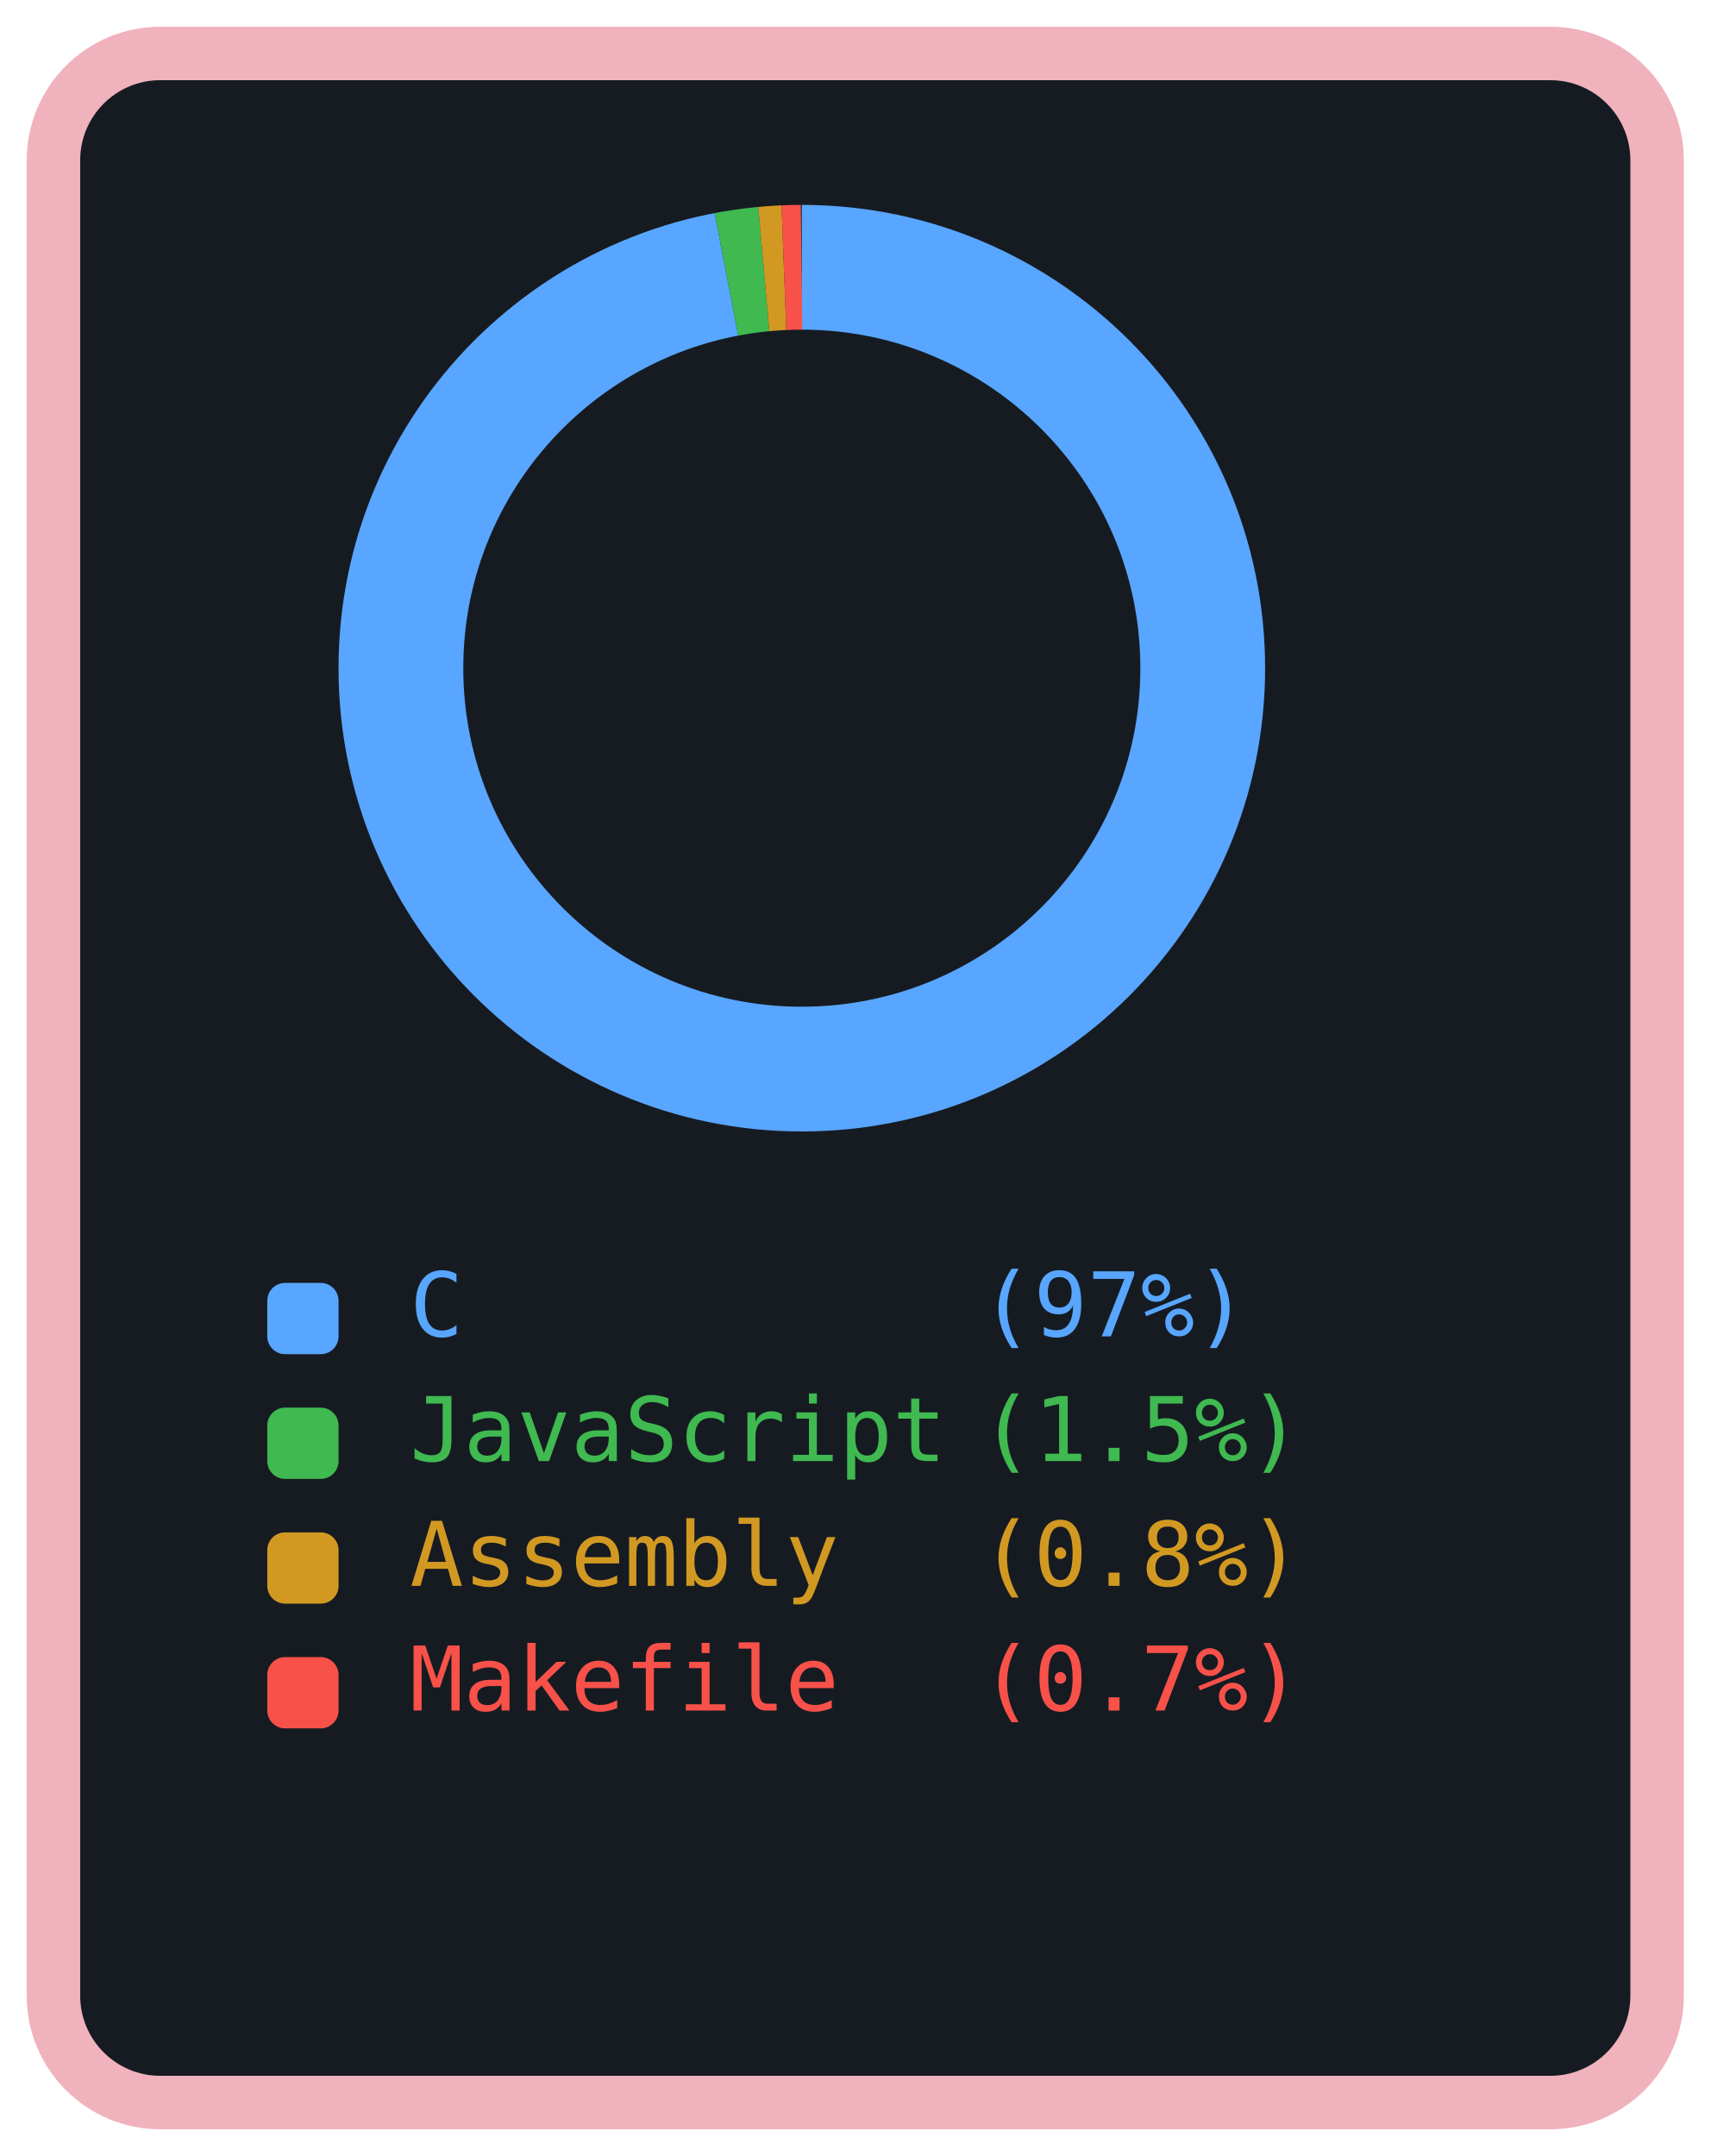
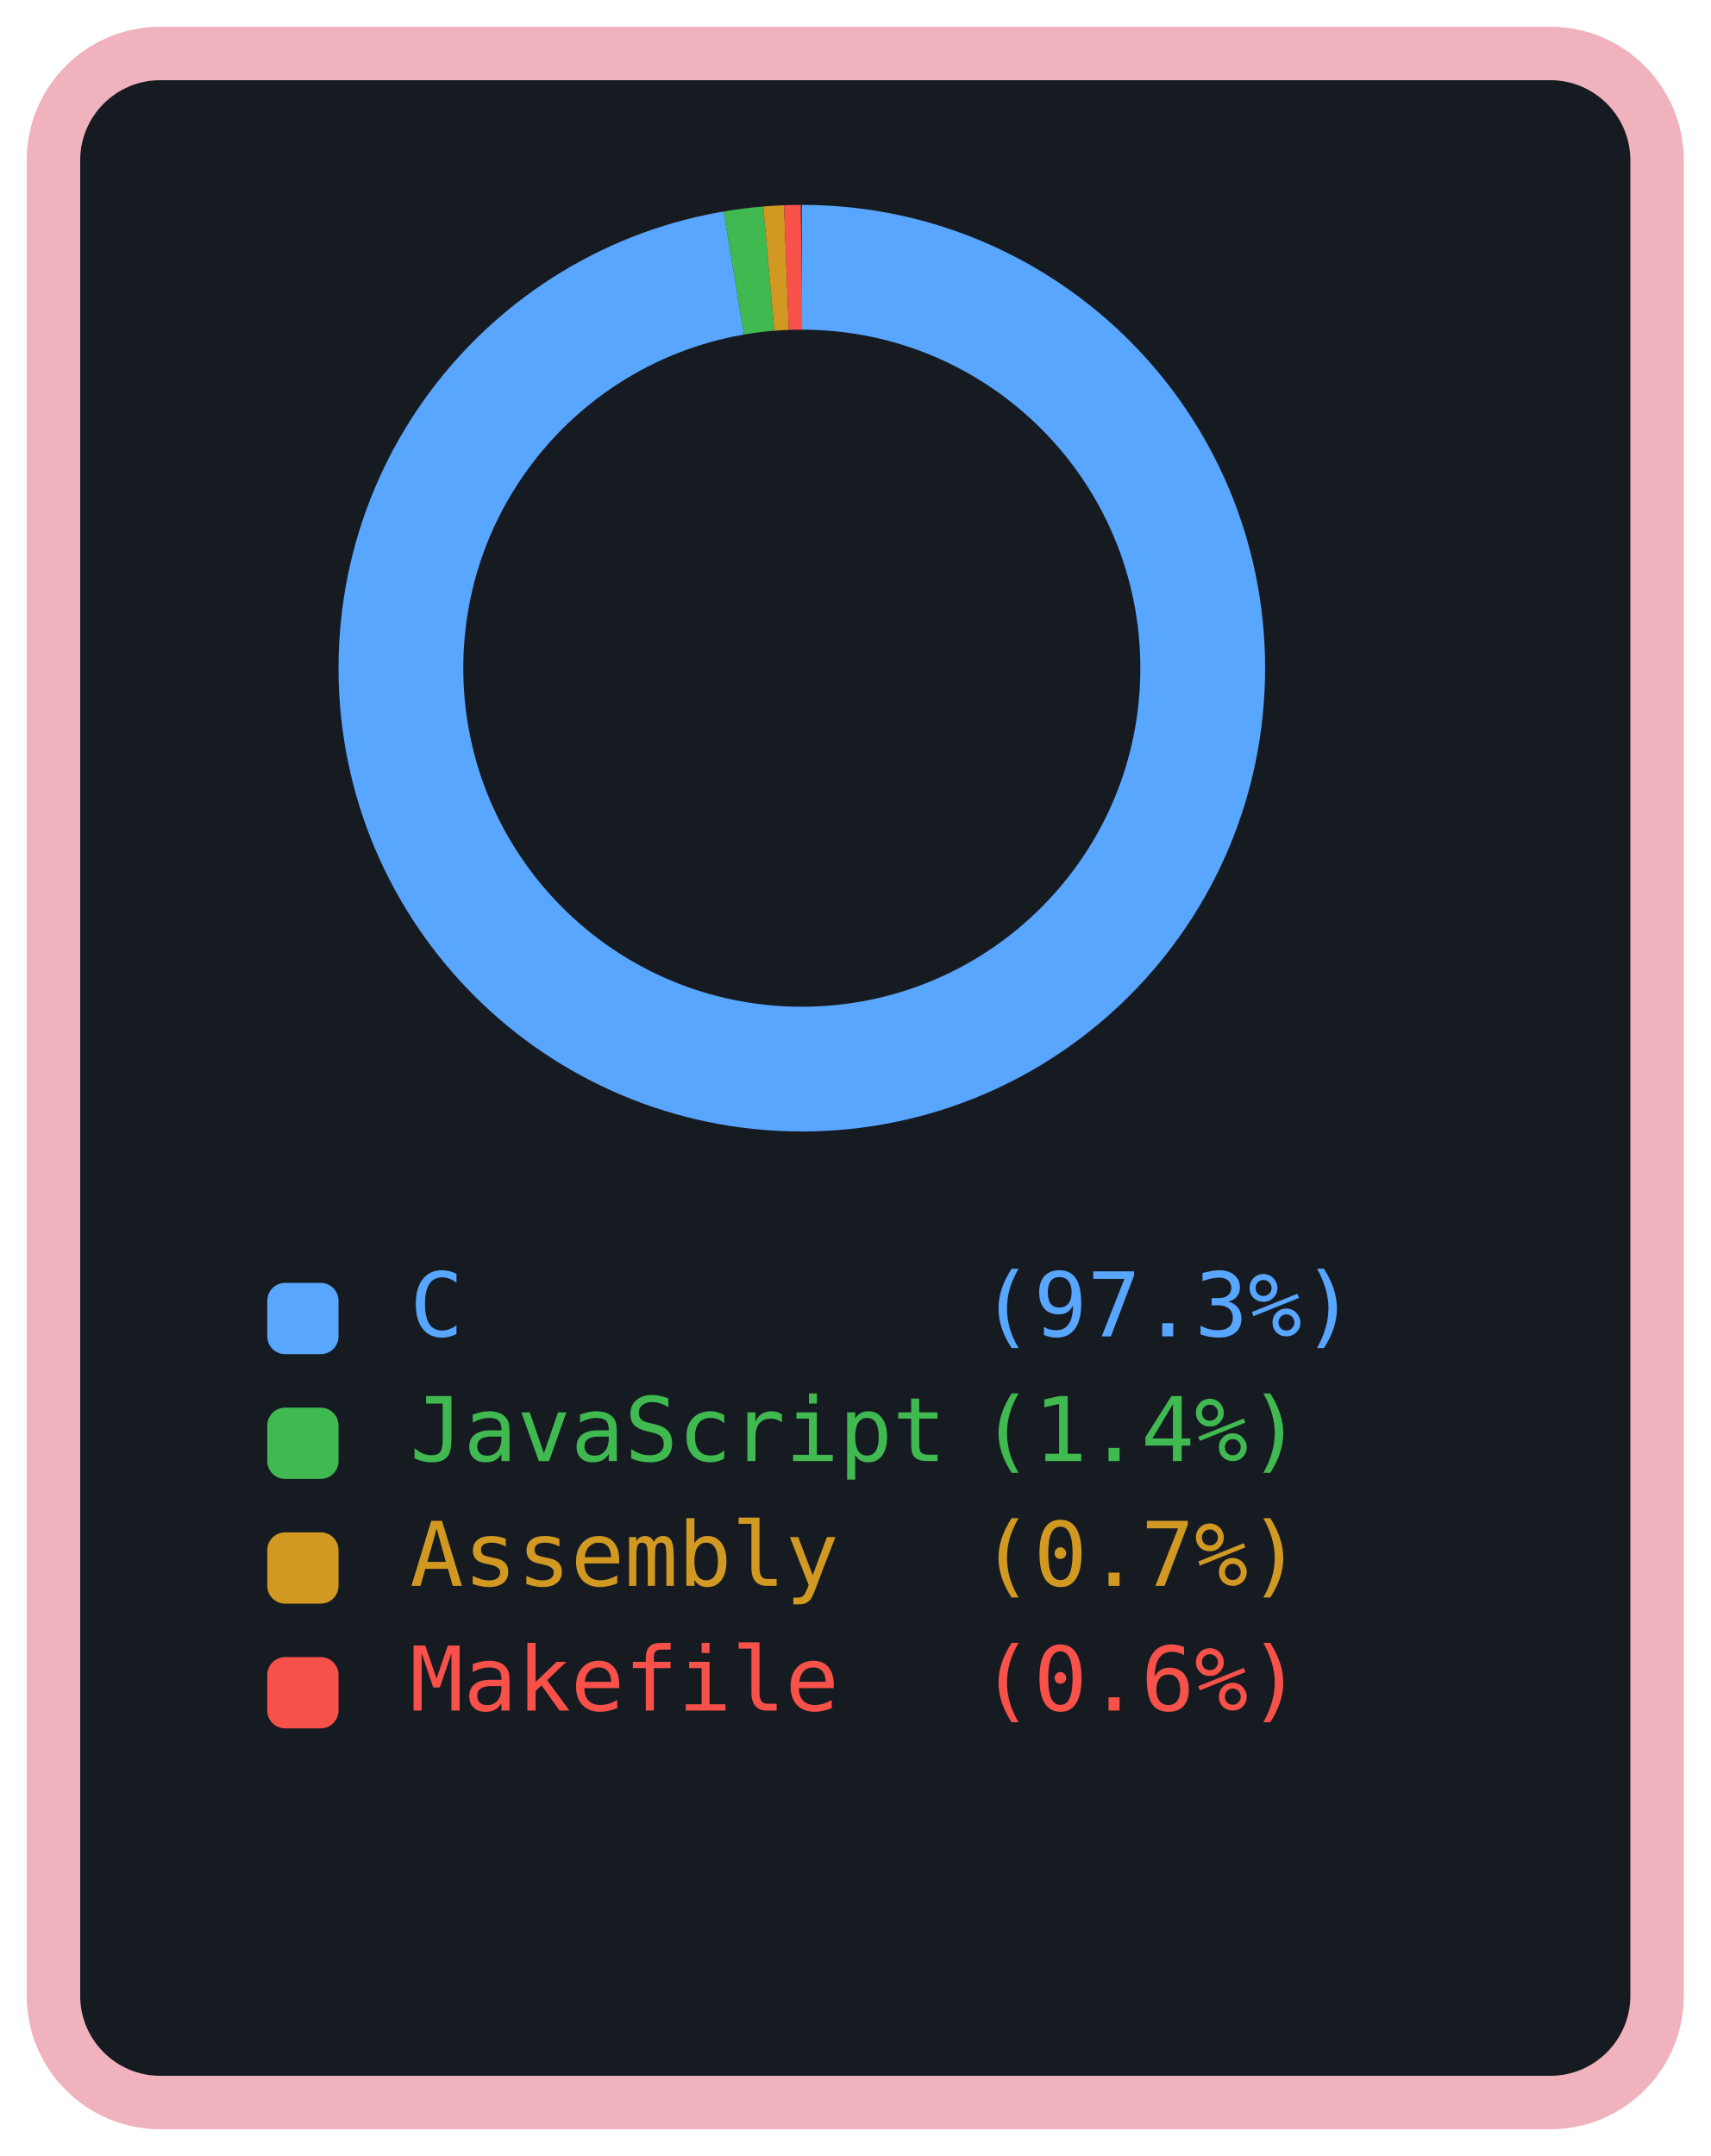
<svg xmlns="http://www.w3.org/2000/svg" width="192" height="242" viewBox="0 0 192 242">
  <style>
		.bg {
			fill: #161B22;
			stroke: #F0B2BC;
			stroke-width: 6;
			rx: 12px;
		}
		</style>
  <rect x="6" y="6" width="180" height="230" class="bg" />
  <g>
    <circle cx="90" cy="75" r="45" fill="none" stroke="#21262d" stroke-width="14" />
-     <circle cx="90" cy="75" r="45" fill="none" stroke="#58a6ff" stroke-width="14" stroke-dasharray="274.261 282.743" stroke-dashoffset="0" transform="rotate(-90 90 75)" />
+     <circle cx="90" cy="75" r="45" fill="none" stroke="#58a6ff" stroke-width="14" stroke-dasharray="275.109 282.743" stroke-dashoffset="0" transform="rotate(-90 90 75)" />
    <g>
      <rect x="30" y="144" width="8" height="8" rx="2" fill="#58a6ff" />
      <text x="46" y="150" font-family="monospace" font-size="10" fill="#58a6ff">C</text>
-       <text x="110" y="150" font-family="monospace" font-size="10" fill="#58a6ff">(97%)</text>
+       <text x="110" y="150" font-family="monospace" font-size="10" fill="#58a6ff">(97.3%)</text>
    </g>
-     <circle cx="90" cy="75" r="45" fill="none" stroke="#3fb950" stroke-width="14" stroke-dasharray="4.241 282.743" stroke-dashoffset="-274.261" transform="rotate(-90 90 75)" />
+     <circle cx="90" cy="75" r="45" fill="none" stroke="#3fb950" stroke-width="14" stroke-dasharray="3.958 282.743" stroke-dashoffset="-275.109" transform="rotate(-90 90 75)" />
    <g>
      <rect x="30" y="158" width="8" height="8" rx="2" fill="#3fb950" />
      <text x="46" y="164" font-family="monospace" font-size="10" fill="#3fb950">JavaScript</text>
-       <text x="110" y="164" font-family="monospace" font-size="10" fill="#3fb950">(1.5%)</text>
+       <text x="110" y="164" font-family="monospace" font-size="10" fill="#3fb950">(1.4%)</text>
    </g>
-     <circle cx="90" cy="75" r="45" fill="none" stroke="#d29922" stroke-width="14" stroke-dasharray="2.262 282.743" stroke-dashoffset="-278.502" transform="rotate(-90 90 75)" />
+     <circle cx="90" cy="75" r="45" fill="none" stroke="#d29922" stroke-width="14" stroke-dasharray="1.979 282.743" stroke-dashoffset="-279.068" transform="rotate(-90 90 75)" />
    <g>
      <rect x="30" y="172" width="8" height="8" rx="2" fill="#d29922" />
      <text x="46" y="178" font-family="monospace" font-size="10" fill="#d29922">Assembly</text>
-       <text x="110" y="178" font-family="monospace" font-size="10" fill="#d29922">(0.8%)</text>
+       <text x="110" y="178" font-family="monospace" font-size="10" fill="#d29922">(0.7%)</text>
    </g>
-     <circle cx="90" cy="75" r="45" fill="none" stroke="#f85149" stroke-width="14" stroke-dasharray="1.979 282.743" stroke-dashoffset="-280.764" transform="rotate(-90 90 75)" />
+     <circle cx="90" cy="75" r="45" fill="none" stroke="#f85149" stroke-width="14" stroke-dasharray="1.696 282.743" stroke-dashoffset="-281.047" transform="rotate(-90 90 75)" />
    <g>
      <rect x="30" y="186" width="8" height="8" rx="2" fill="#f85149" />
      <text x="46" y="192" font-family="monospace" font-size="10" fill="#f85149">Makefile</text>
-       <text x="110" y="192" font-family="monospace" font-size="10" fill="#f85149">(0.7%)</text>
+       <text x="110" y="192" font-family="monospace" font-size="10" fill="#f85149">(0.6%)</text>
    </g>
  </g>
</svg>
